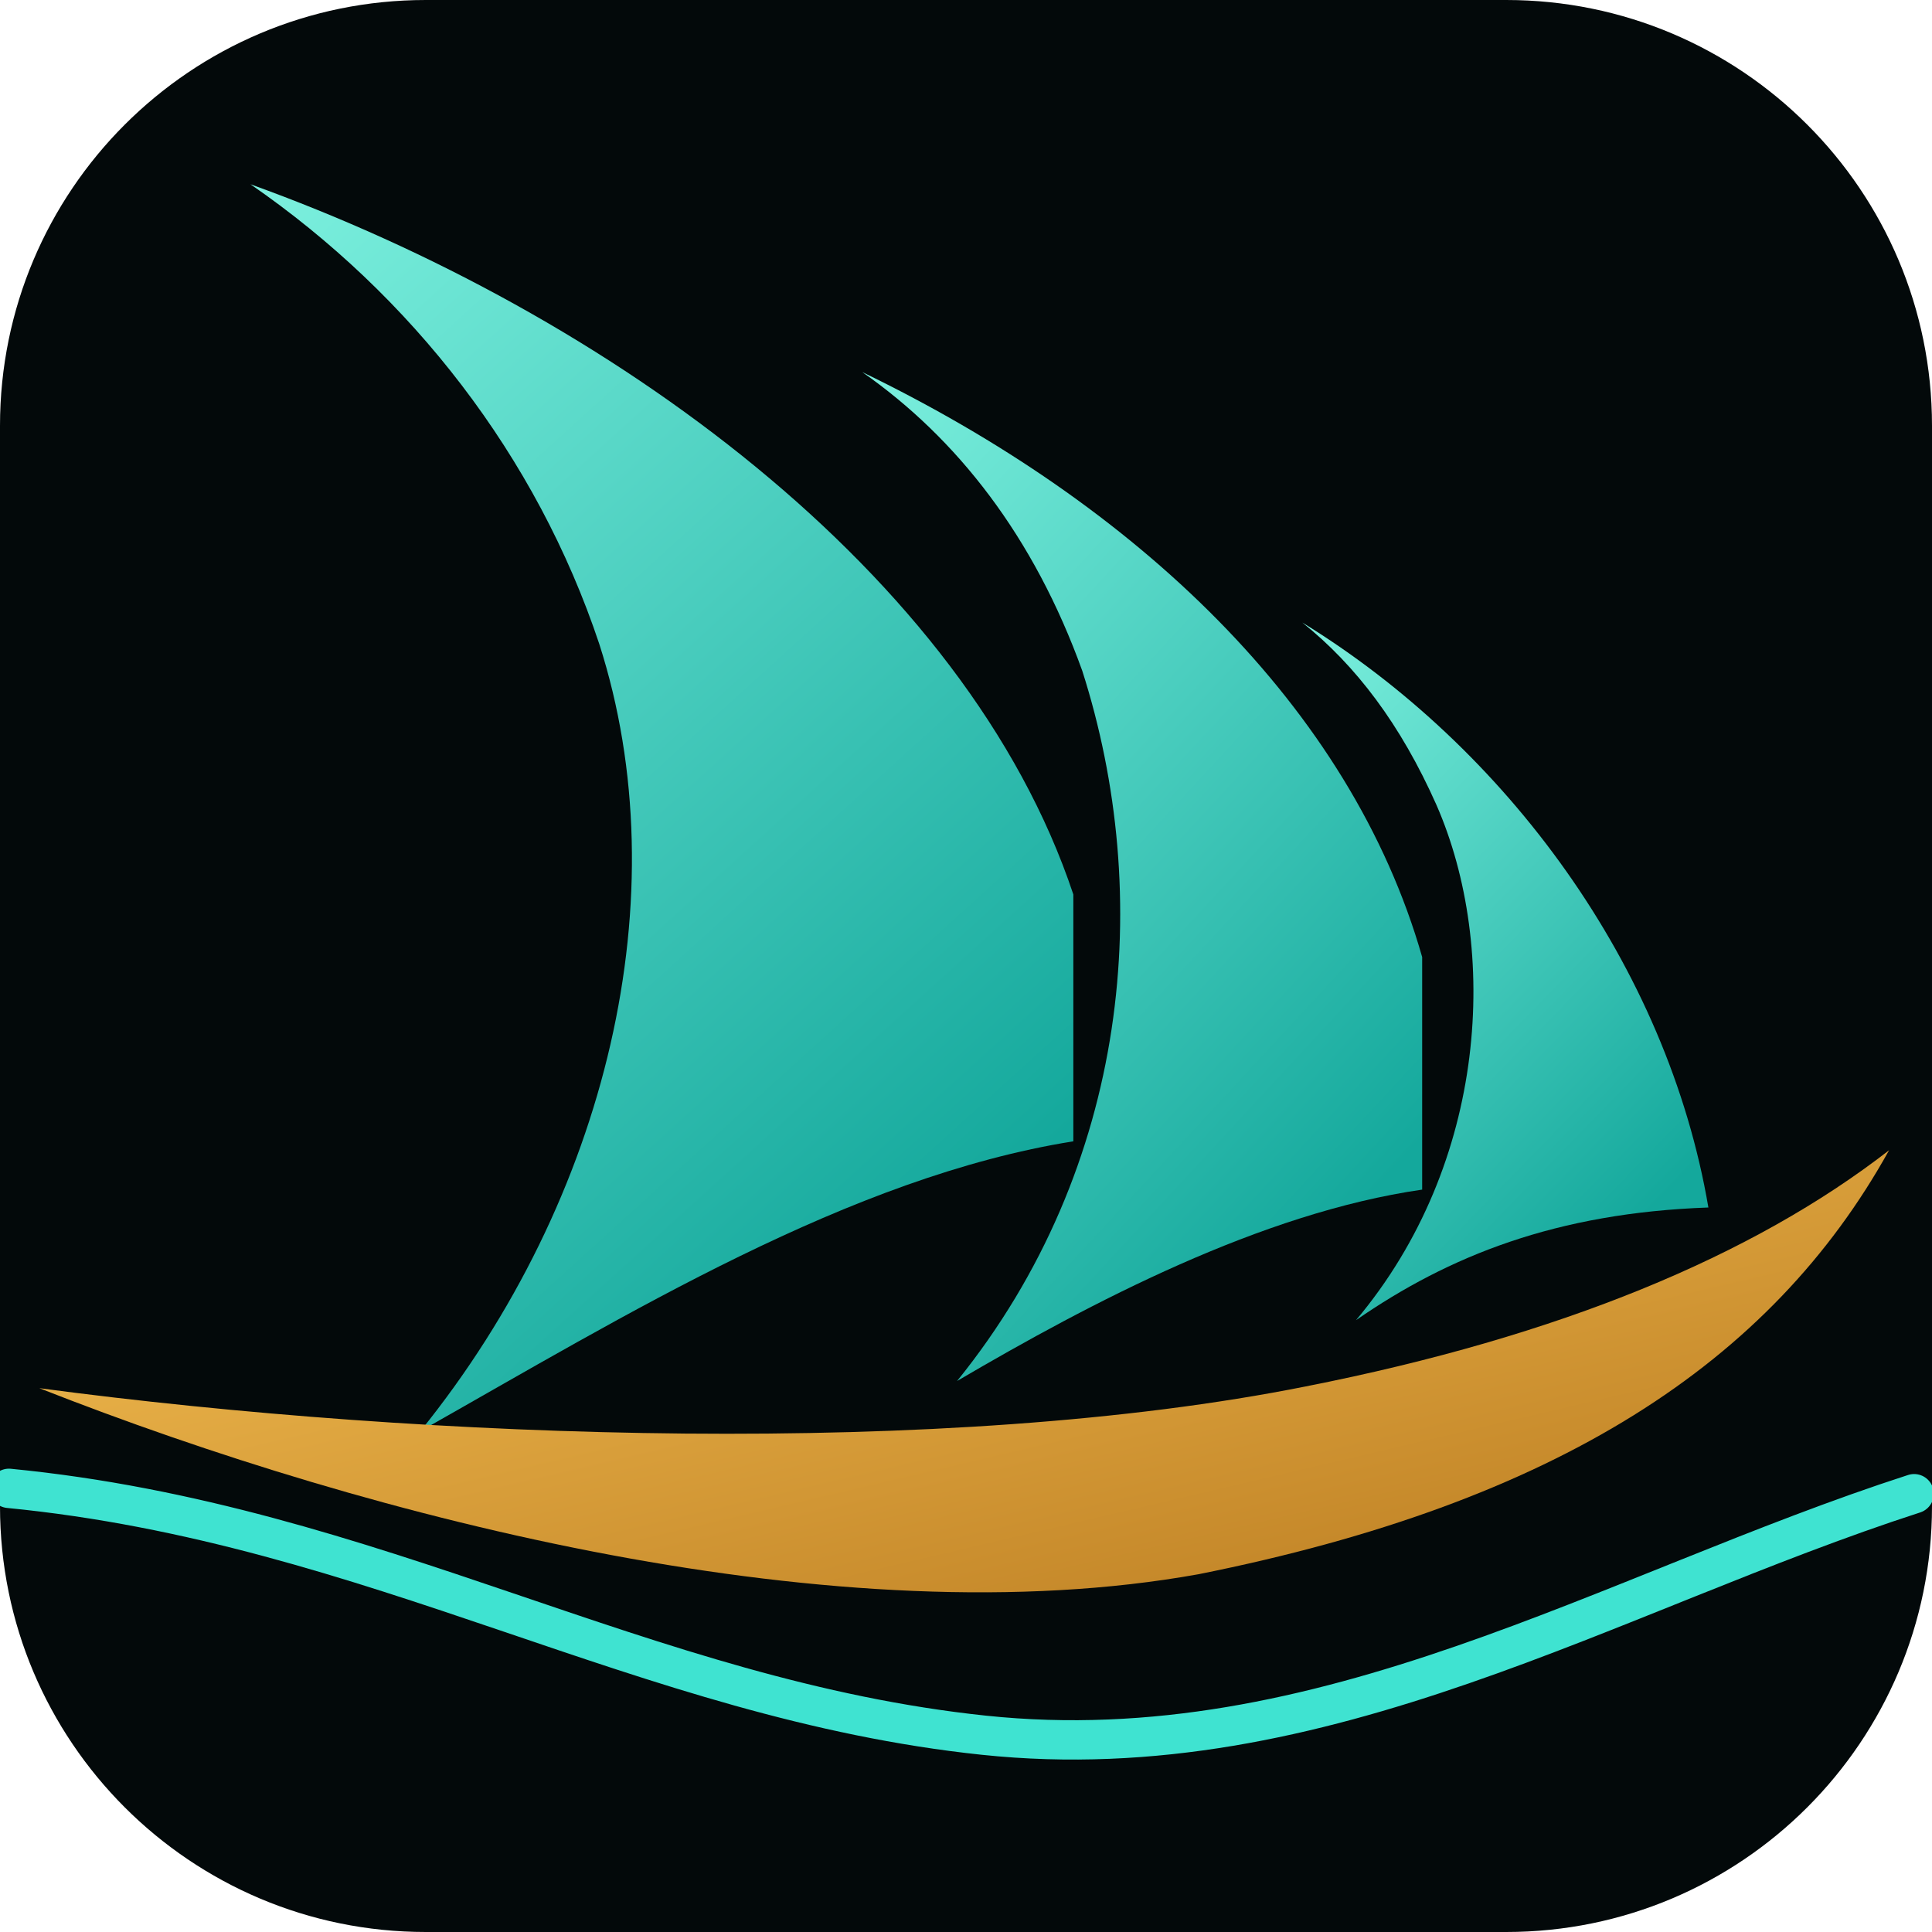
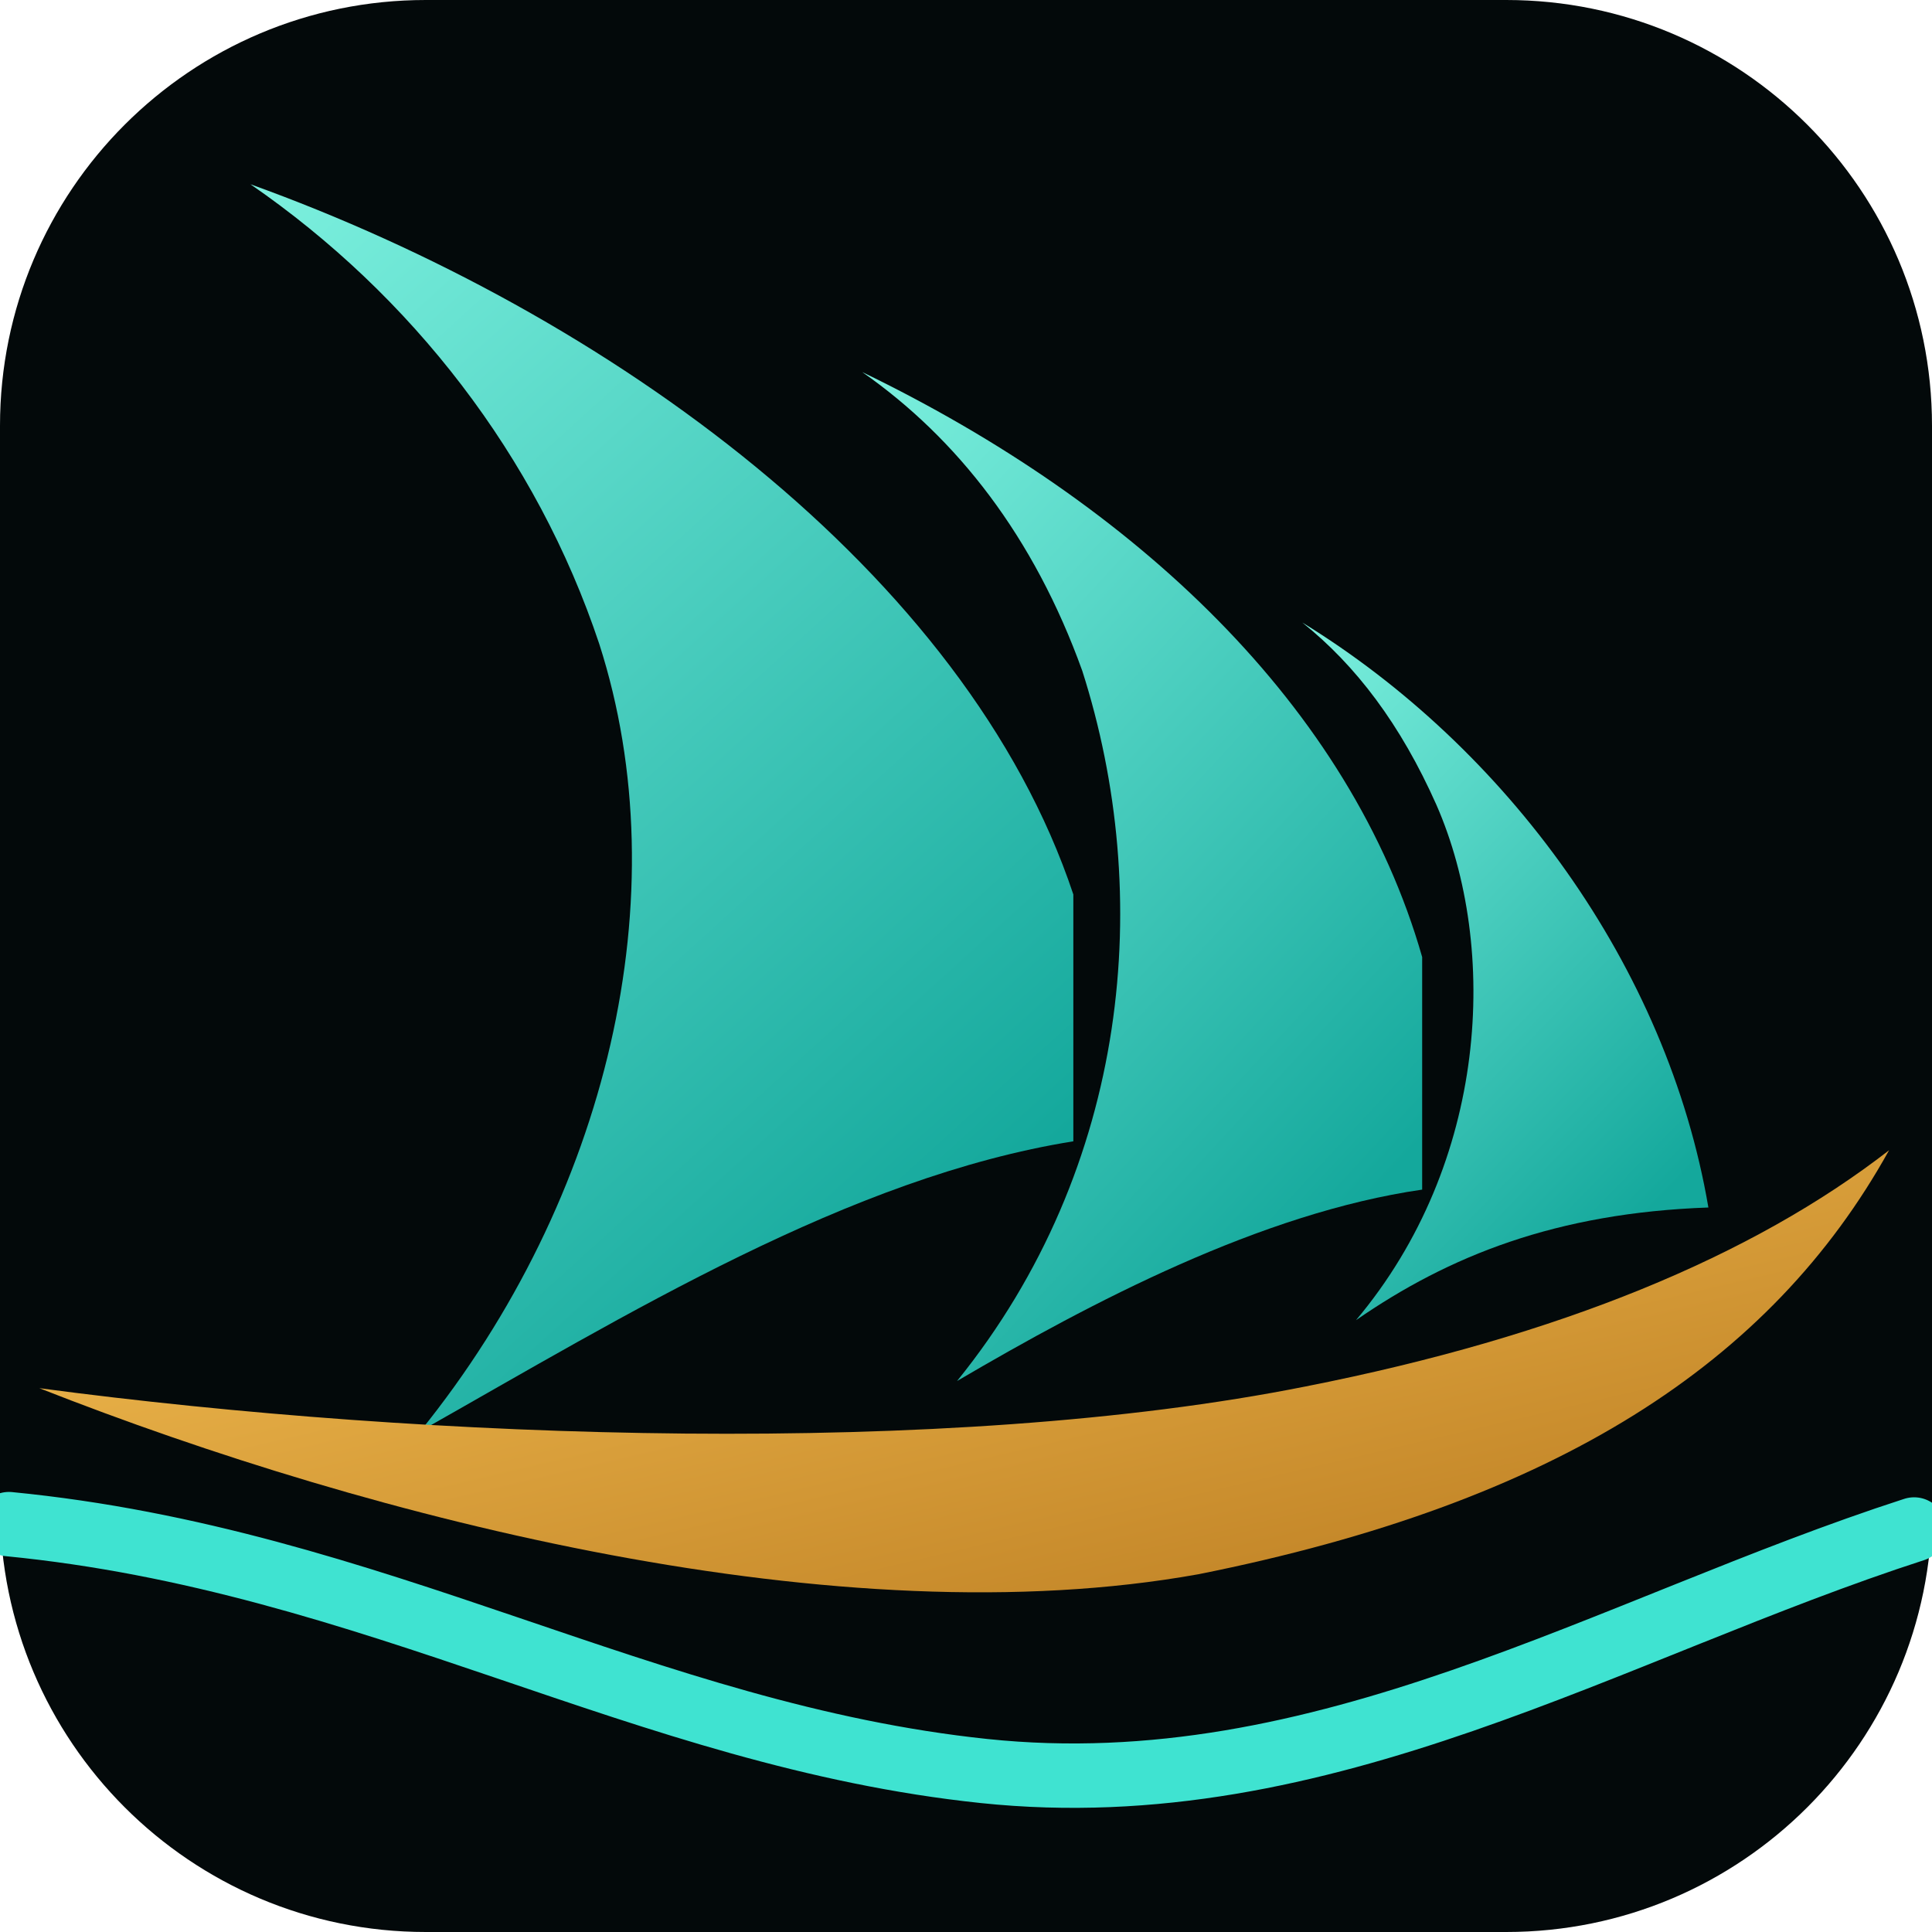
<svg xmlns="http://www.w3.org/2000/svg" viewBox="90 110 1080 1080">
  <defs>
    <linearGradient id="fv-sail" x1="0" y1="0" x2=".6" y2="1">
      <stop offset="0" stop-color="#7cf0de" />
      <stop offset="1" stop-color="#14a89c" />
    </linearGradient>
    <linearGradient id="fv-gold" x1="0" y1="0" x2="1" y2="1">
      <stop offset="0" stop-color="#f7c255" />
      <stop offset="1" stop-color="#b97a1f" />
    </linearGradient>
  </defs>
  <rect x="90" y="110" width="1080" height="1080" rx="238" fill="#03090a" />
  <g fill="url(#fv-sail)">
    <path d="M230 213C430 285 630 430 690 610V748C565 768 440 845 325 910 430 780 470 610 425 470 390 365 320 275 230 213Z" />
    <path d="M572 318C725 392 845 505 885 645V775C795 788 700 838 625 882 722 762 735 610 695 485 668 410 625 355 572 318Z" />
    <path d="M818 458C932 528 1022 650 1045 785 960 788 900 812 848 848 922 760 928 640 893 560 873 515 848 482 818 458Z" />
  </g>
  <path d="M112 886C330 915 620 925 820 885 962 857 1070 812 1146 753 1080 872 960 950 760 990 560 1026 300 960 112 886Z" fill="url(#fv-gold)" />
-   <path d="M95 942C300 962 450 1060 640 1080S990 1000 1160 945" fill="none" stroke="#3fe3d1" stroke-width="22" stroke-linecap="round" />
+   <path d="M95 942C300 962 450 1060 640 1080S990 1000 1160 945" fill="none" transform="translate(0 20)" stroke="#3fe3d1" stroke-width="36" stroke-linecap="round" />
</svg>
